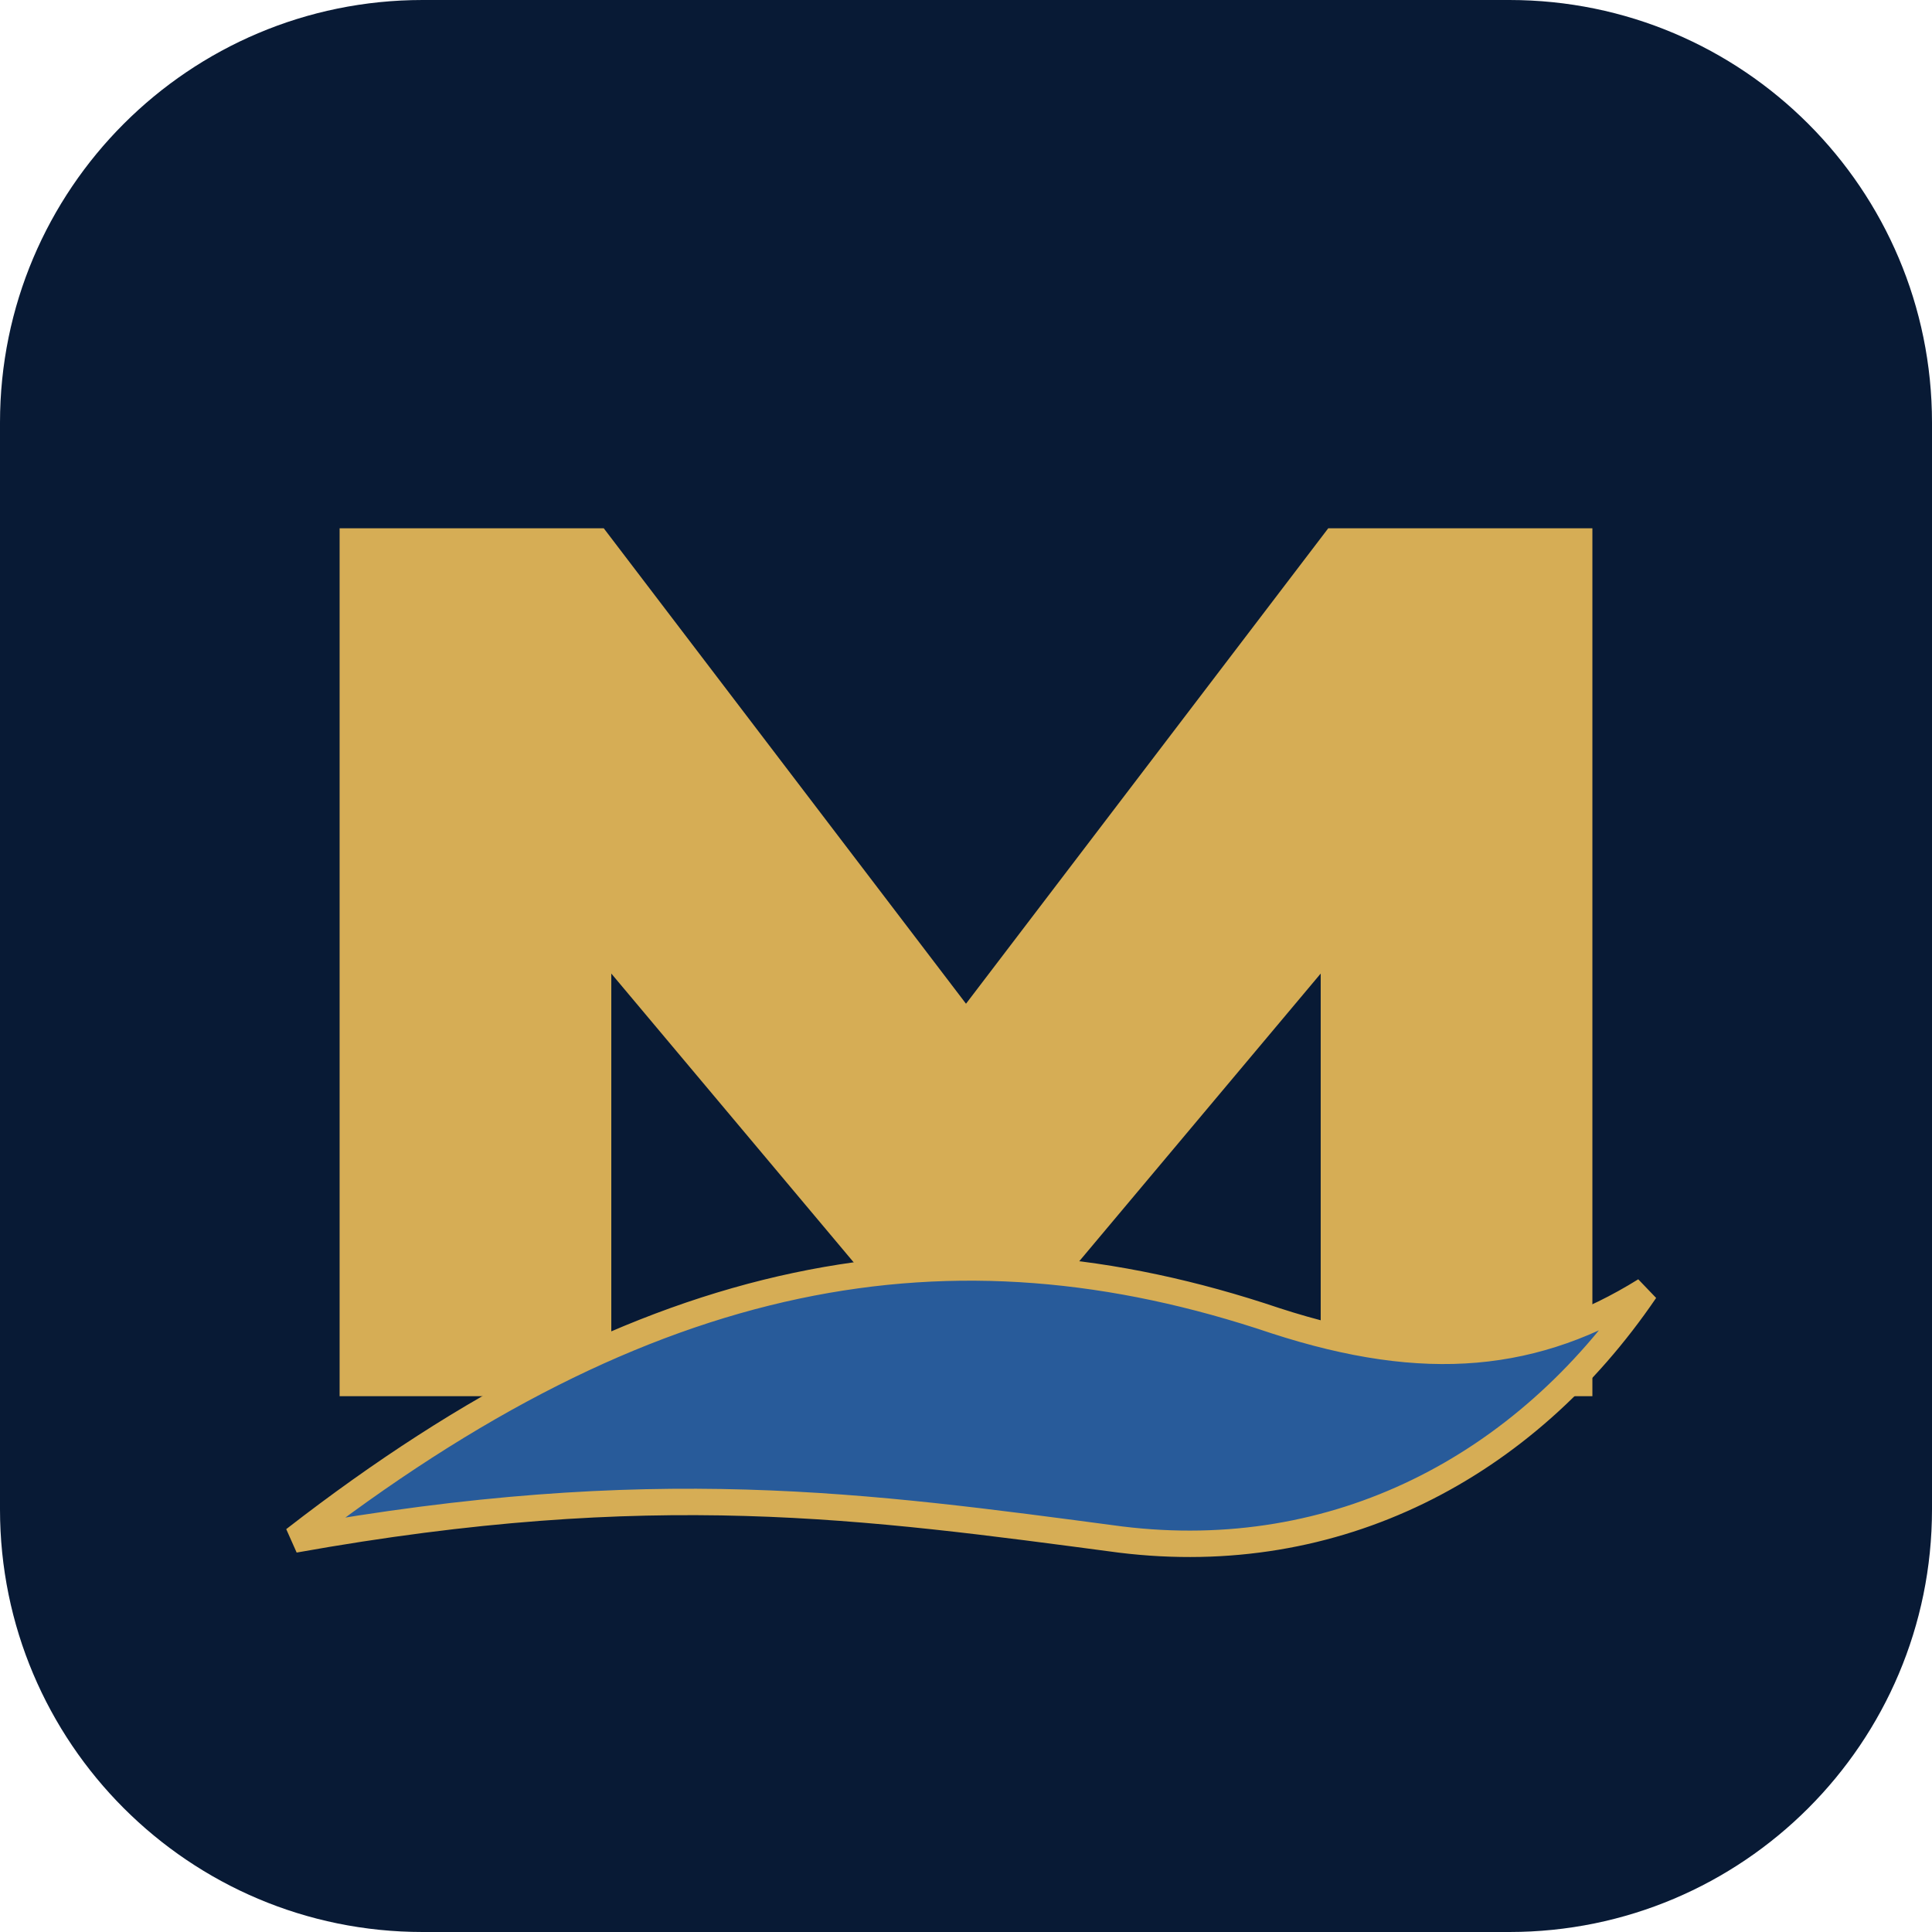
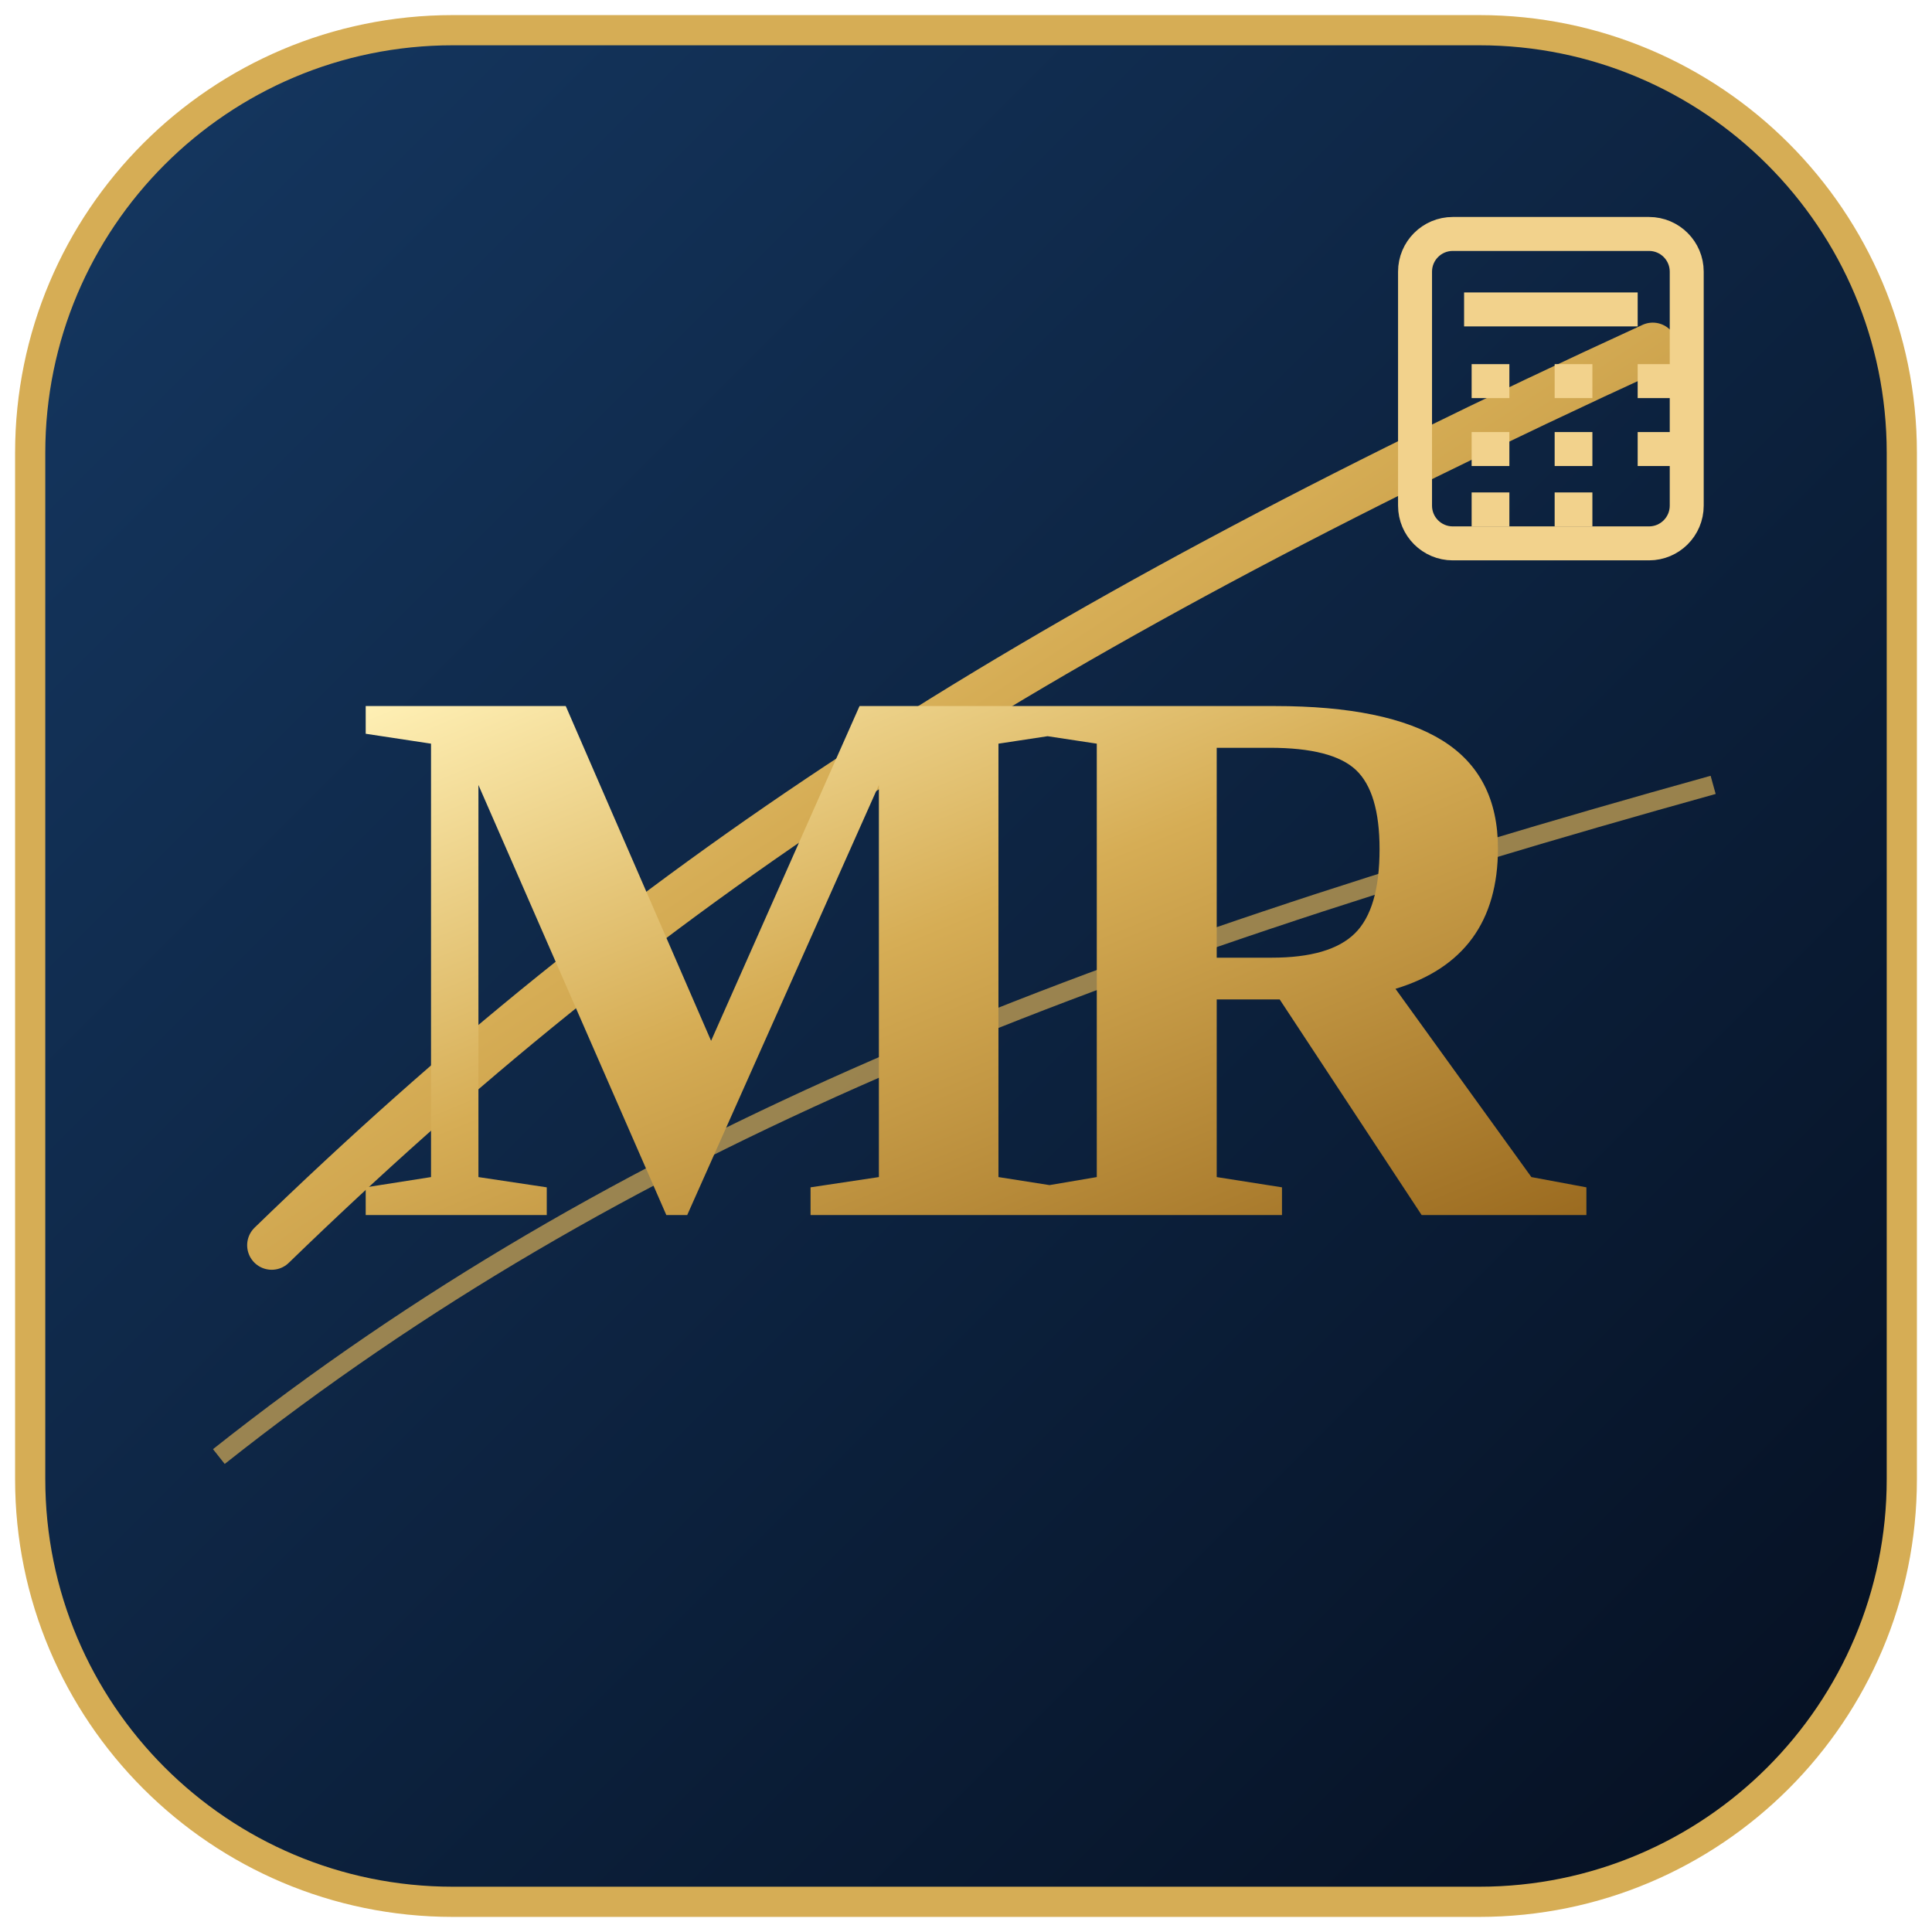
<svg xmlns="http://www.w3.org/2000/svg" viewBox="0 0 512 512">
-   <rect width="512" height="512" rx="112" fill="#081a35" />
-   <path d="M90 370V140h70l96 126 96-126h70v230h-72V258L256 370l-94-112v112z" fill="#d6ad55" />
-   <path d="M78 408c94-73 174-87 260-58 40 13 69 10 98-8-32 47-82 73-139 66-68-9-124-17-219 0z" fill="#285b9a" stroke="#d6ad55" stroke-width="7" />
+   <defs>
+     <linearGradient id="g" x1="0" y1="0" x2="1" y2="1">
+       <stop stop-color="#fff0b5" />
+       <stop offset=".45" stop-color="#d6ad55" />
+       <stop offset="1" stop-color="#9b6b20" />
+     </linearGradient>
+     <linearGradient id="b" x1="0" y1="0" x2="1" y2="1">
+       <stop stop-color="#153862" />
+       <stop offset="1" stop-color="#050f20" />
+     </linearGradient>
+   </defs>
+   <rect x="8" y="8" width="496" height="496" rx="112" fill="url(#b)" stroke="#d6ad55" stroke-width="8" />
+   <path d="M72 330 C170 235 268 170 438 92" fill="none" stroke="url(#g)" stroke-width="13" stroke-linecap="round" />
+   <path d="M58 386 C164 302 285 255 454 208" fill="none" stroke="#d6ad55" stroke-width="5" opacity=".7" />
+   <text x="256" y="322" text-anchor="middle" font-family="Georgia,Times New Roman,serif" font-size="206" font-weight="700" fill="url(#g)" letter-spacing="-18">MR</text>
+   <g transform="translate(375 62)" fill="none" stroke="#f2d28c" stroke-width="9">
+     <rect x="0" y="0" width="72" height="82" rx="10" />
+     <path d="M13 20h46M15 39h10m12 0h10m12 0h10M15 57h10m12 0h10m12 0h10M15 73h10m12 0h10" />
+   </g>
</svg>
